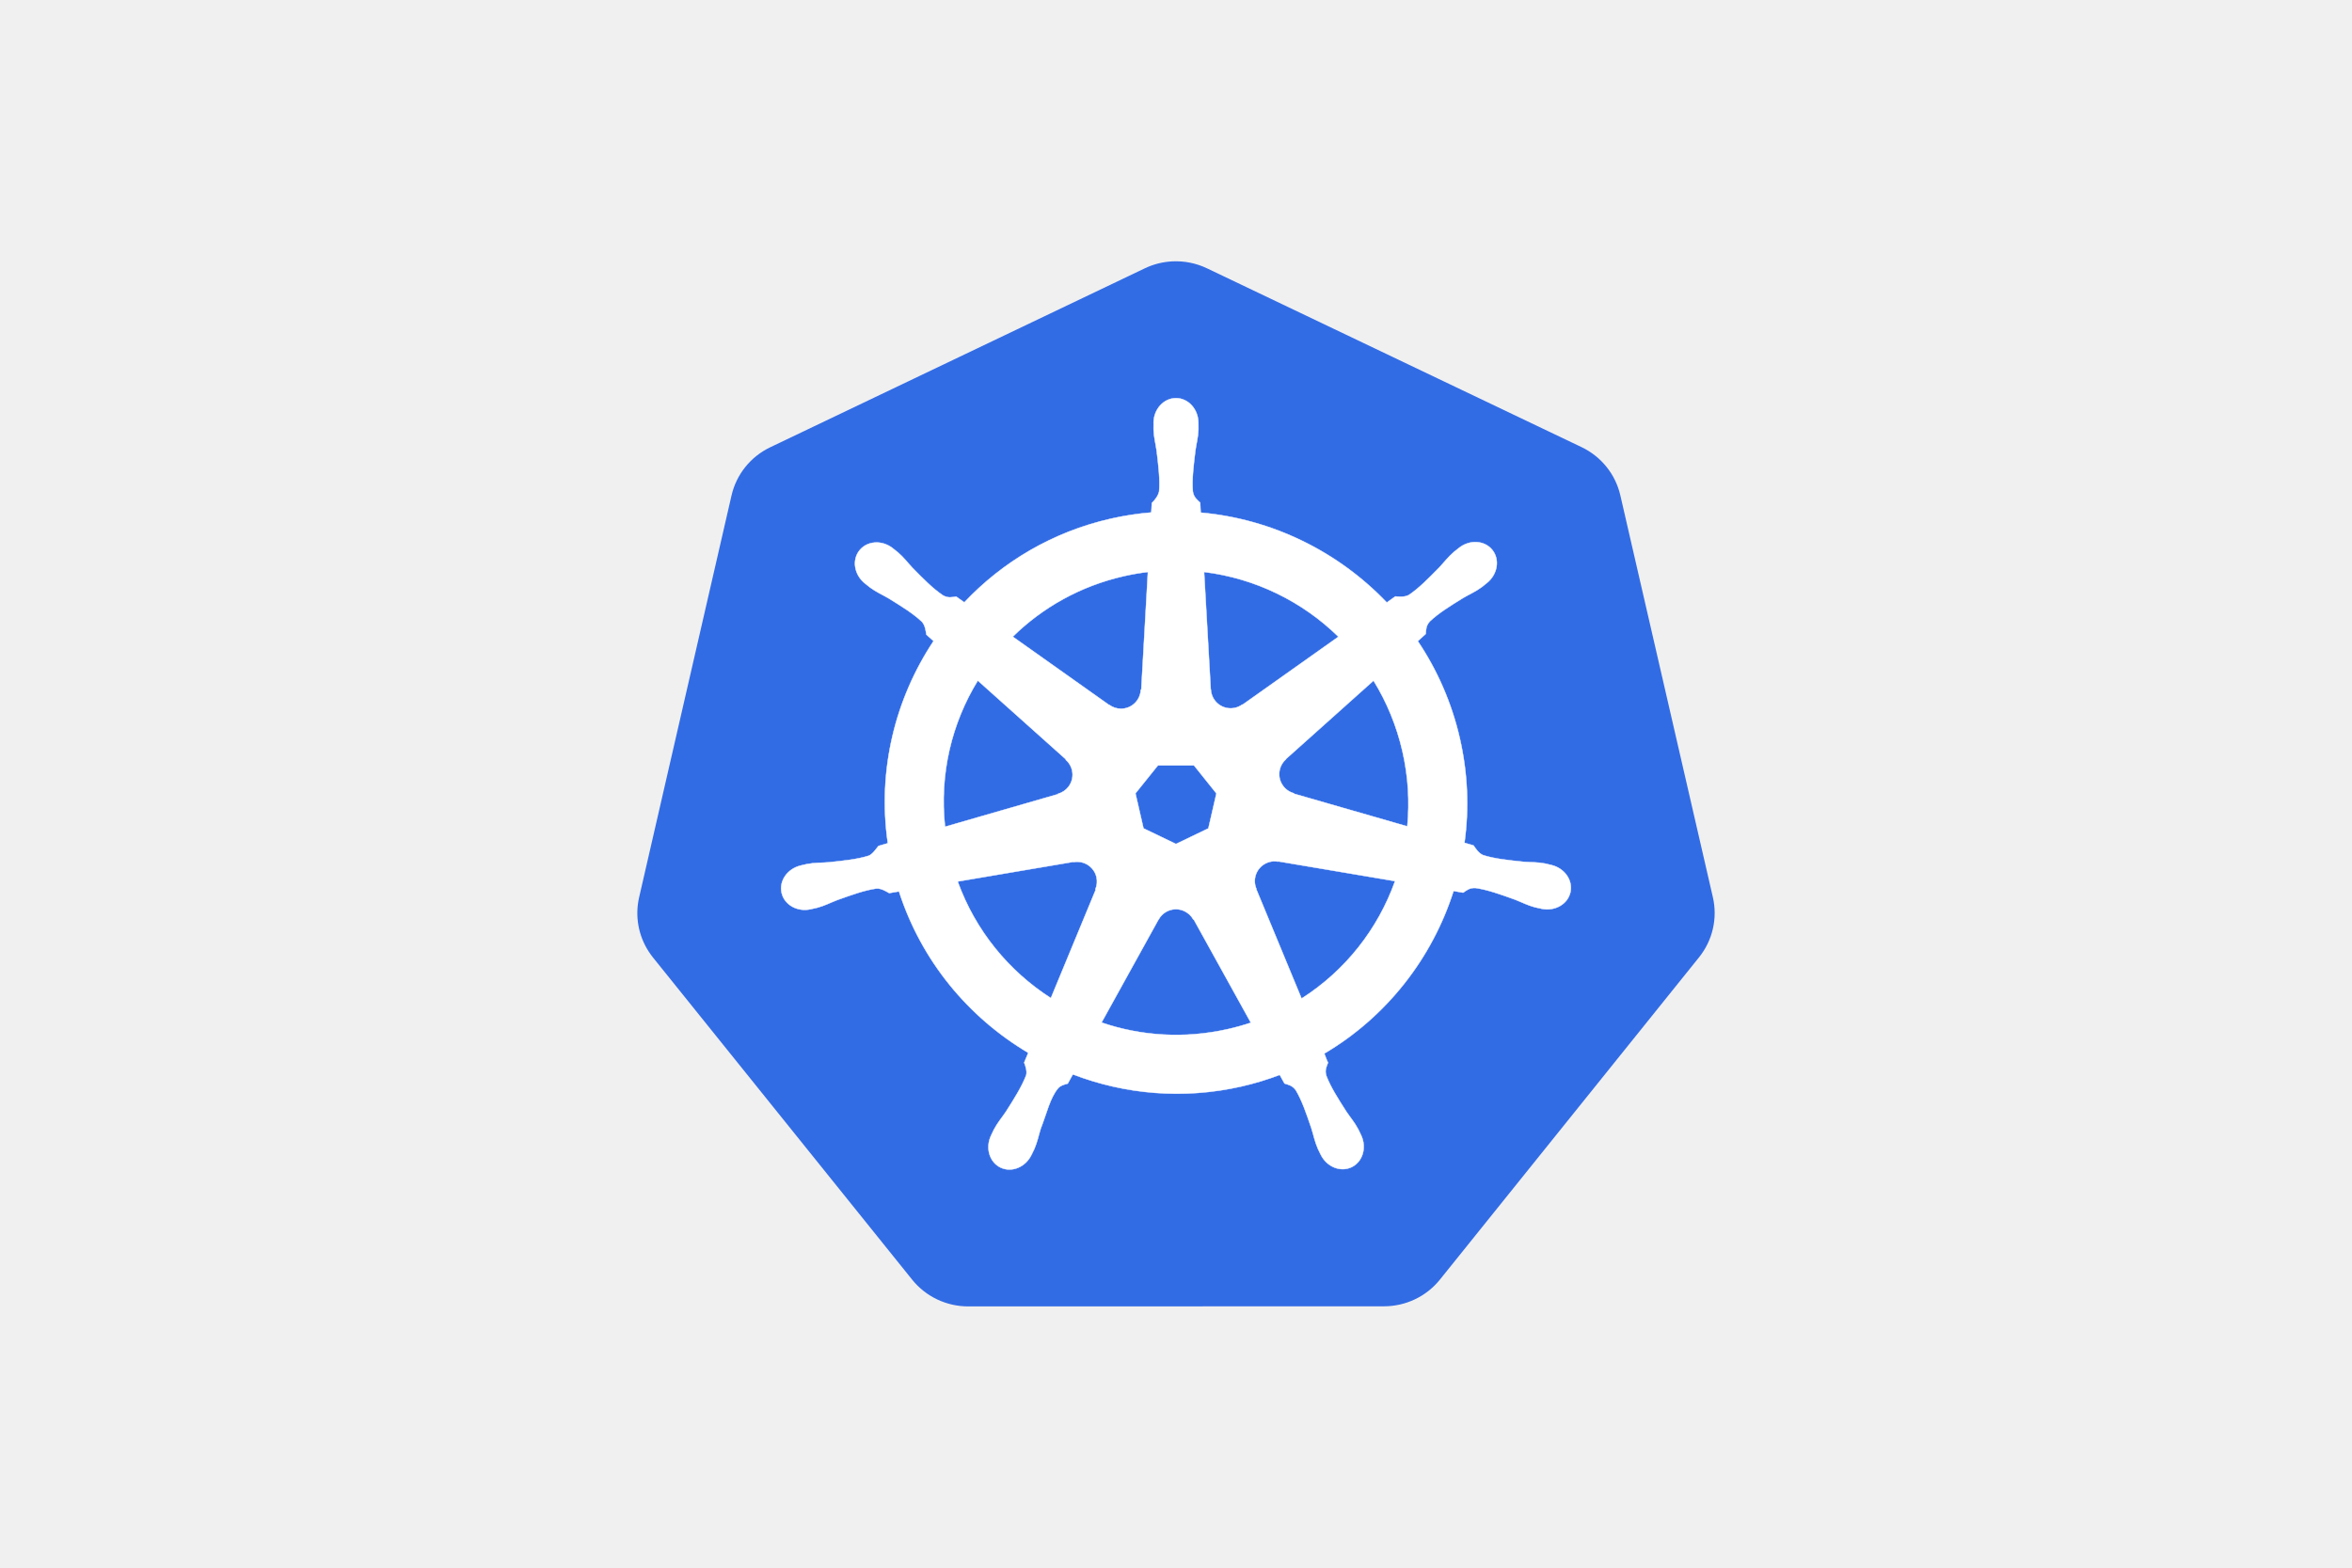
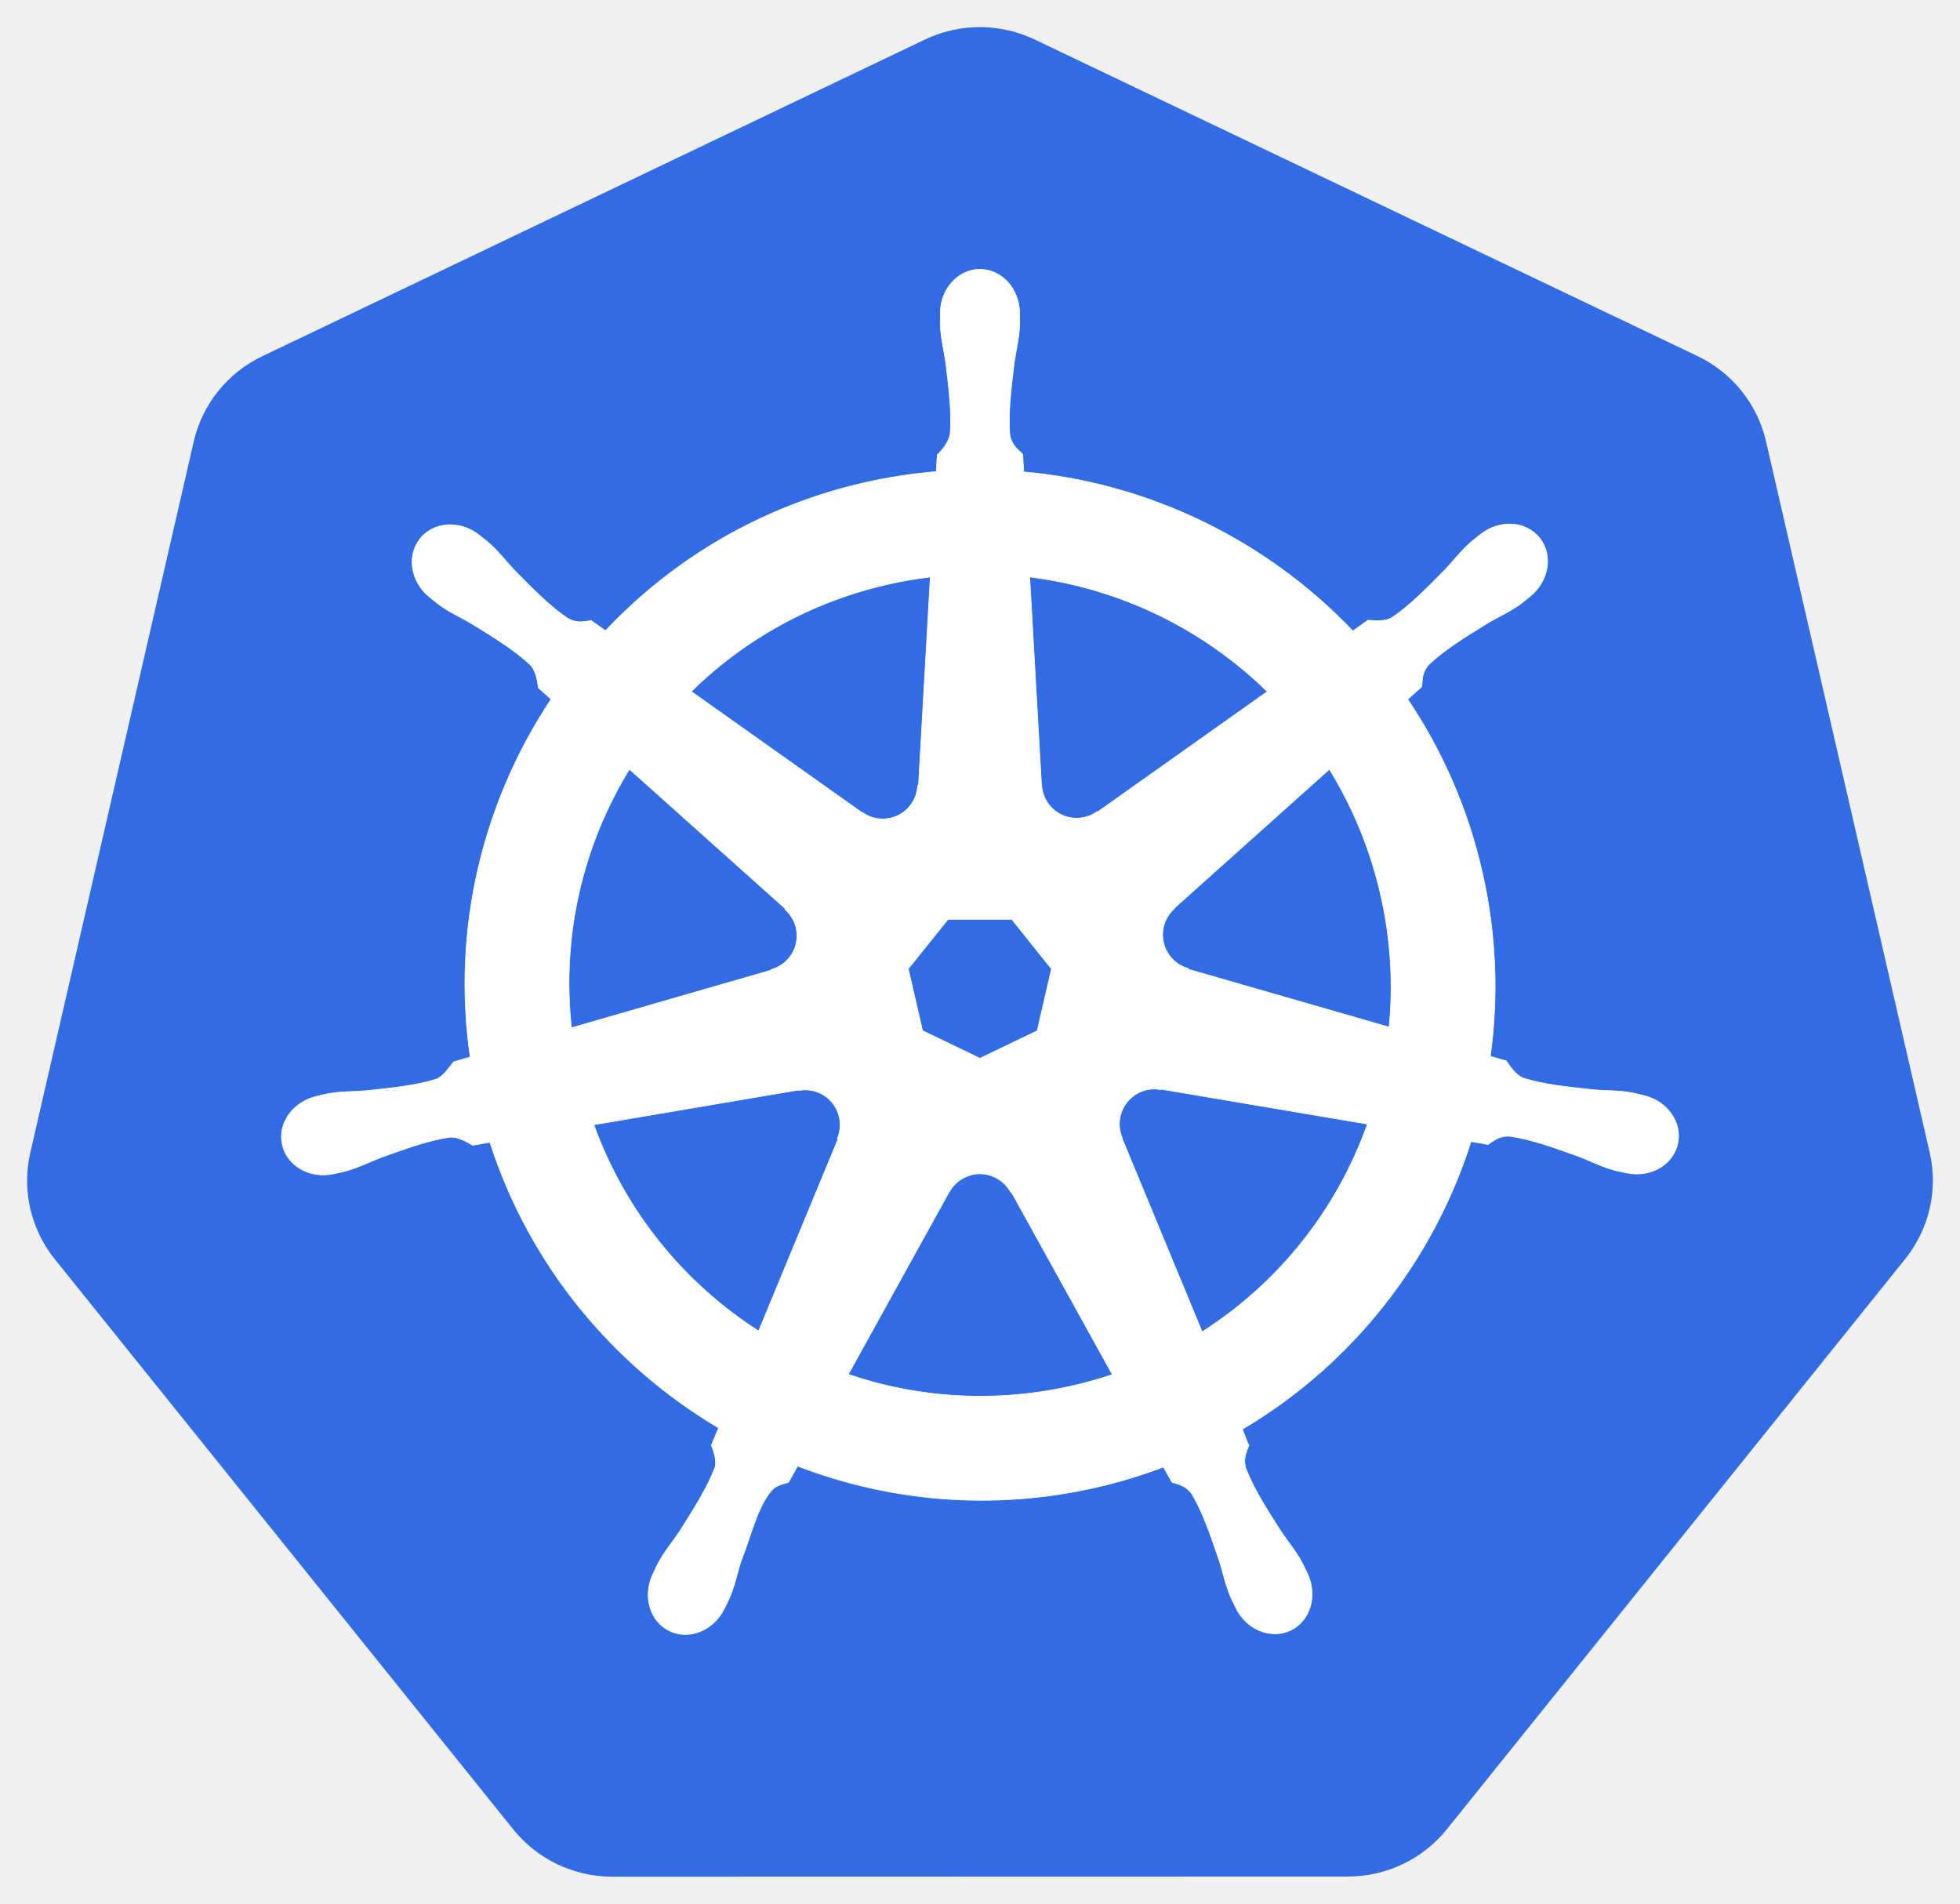
- <svg xmlns="http://www.w3.org/2000/svg" height="800" width="1200" viewBox="-105.427 -170.492 913.7 1022.949">
-   <path d="M348.987.06a46.725 46.342 0 00-17.907 4.531L86.737 121.341a46.725 46.342 0 00-25.282 31.438l-60.28 262.25a46.725 46.342 0 006.343 35.531 46.725 46.342 0 002.656 3.688L179.3 664.528a46.725 46.342 0 0036.531 17.438l271.22-.062a46.725 46.342 0 0036.53-17.406l169.063-210.313a46.725 46.342 0 009.031-39.219L641.3 152.716a46.725 46.342 0 00-25.281-31.437L371.643 4.59A46.725 46.342 0 00348.987.06z" fill="#326ce5" />
-   <path style="line-height:normal;-inkscape-font-specification:Sans;text-indent:0;text-align:start;text-decoration-line:none;text-transform:none;marker:none" d="M351.408 89.307c-8.077.001-14.626 7.276-14.625 16.25 0 .138.028.27.031.406-.012 1.22-.07 2.689-.031 3.75.192 5.176 1.32 9.138 2 13.907 1.23 10.206 2.26 18.667 1.625 26.531-.619 2.965-2.803 5.677-4.75 7.562l-.344 6.188a190.337 190.337 0 00-26.437 4.062c-37.975 8.623-70.67 28.184-95.563 54.594a245.167 245.167 0 01-5.281-3.75c-2.611.353-5.25 1.159-8.688-.844-6.545-4.405-12.506-10.486-19.719-17.812-3.305-3.504-5.698-6.841-9.625-10.219-.891-.767-2.252-1.804-3.25-2.594-3.07-2.447-6.69-3.724-10.187-3.843-4.496-.154-8.824 1.604-11.656 5.156-5.036 6.315-3.423 15.968 3.593 21.562.072.057.147.101.22.157.963.781 2.144 1.783 3.03 2.437 4.167 3.077 7.974 4.652 12.125 7.094 8.747 5.402 15.999 9.88 21.75 15.281 2.246 2.394 2.639 6.613 2.938 8.438l4.687 4.187c-25.093 37.764-36.706 84.41-29.843 131.938l-6.125 1.781c-1.615 2.085-3.896 5.365-6.282 6.344-7.525 2.37-15.994 3.24-26.218 4.312-4.8.4-8.942.161-14.032 1.125-1.12.212-2.68.619-3.906.906l-.125.032c-.067.015-.154.048-.219.062-8.62 2.083-14.157 10.006-12.375 17.813 1.784 7.808 10.204 12.556 18.875 10.687.063-.014.154-.017.22-.031.097-.022.183-.07.28-.094 1.21-.265 2.724-.56 3.782-.843 5.003-1.34 8.627-3.308 13.125-5.032 9.677-3.47 17.691-6.37 25.5-7.5 3.26-.255 6.697 2.012 8.406 2.969l6.375-1.094c14.67 45.483 45.414 82.245 84.344 105.313l-2.657 6.375c.958 2.475 2.014 5.824 1.3 8.27-2.838 7.36-7.7 15.13-13.237 23.792-2.68 4.002-5.425 7.108-7.844 11.688-.579 1.096-1.316 2.78-1.875 3.937-3.759 8.043-1.001 17.305 6.219 20.782 7.266 3.497 16.284-.192 20.187-8.25.006-.012.026-.02.032-.032.004-.009-.004-.022 0-.03.556-1.143 1.343-2.645 1.812-3.72 2.072-4.747 2.762-8.815 4.219-13.406 3.87-9.72 5.996-19.919 11.322-26.274 1.46-1.74 3.837-2.41 6.303-3.07l3.312-6c33.939 13.027 71.927 16.523 109.875 7.907a189.77 189.77 0 0025.094-7.563c.931 1.651 2.661 4.826 3.125 5.625 2.506.815 5.24 1.236 7.469 4.531 3.985 6.81 6.71 14.865 10.031 24.594 1.458 4.591 2.178 8.66 4.25 13.406.472 1.082 1.256 2.605 1.813 3.75 3.894 8.085 12.942 11.787 20.218 8.282 7.22-3.478 9.98-12.74 6.22-20.782-.56-1.158-1.328-2.841-1.907-3.937-2.42-4.58-5.163-7.655-7.844-11.656-5.537-8.662-10.13-15.858-12.969-23.22-1.187-3.796.2-6.157 1.125-8.624-.553-.635-1.738-4.22-2.437-5.906 40.457-23.889 70.298-62.022 84.312-106.063 1.893.298 5.182.88 6.25 1.094 2.2-1.45 4.222-3.344 8.188-3.031 7.808 1.129 15.823 4.03 25.5 7.5 4.498 1.723 8.122 3.723 13.125 5.062 1.057.283 2.572.547 3.781.813.097.023.183.071.281.093.066.015.157.017.22.032 8.672 1.866 17.093-2.88 18.874-10.688 1.78-7.807-3.754-15.732-12.375-17.812-1.254-.286-3.032-.77-4.25-1-5.089-.964-9.23-.727-14.031-1.125-10.225-1.072-18.694-1.943-26.219-4.313-3.068-1.19-5.25-4.841-6.312-6.344l-5.907-1.718c3.063-22.155 2.237-45.212-3.062-68.282-5.349-23.284-14.8-44.58-27.406-63.343 1.515-1.378 4.376-3.911 5.187-4.657.237-2.624.034-5.375 2.75-8.281 5.751-5.4 13.003-9.879 21.75-15.281 4.152-2.443 7.99-4.017 12.156-7.094.943-.696 2.23-1.798 3.22-2.594 7.014-5.596 8.63-15.248 3.593-21.562-5.037-6.314-14.797-6.91-21.813-1.313-.998.791-2.353 1.823-3.25 2.594-3.926 3.378-6.351 6.714-9.656 10.219-7.212 7.326-13.174 13.438-19.719 17.844-2.836 1.65-6.99 1.08-8.875.968l-5.562 3.969c-31.719-33.26-74.905-54.525-121.406-58.656-.13-1.949-.3-5.471-.344-6.532-1.904-1.821-4.203-3.376-4.781-7.312-.636-7.864.426-16.325 1.656-26.531.68-4.769 1.807-8.73 2-13.907.044-1.176-.026-2.884-.031-4.156-.001-8.974-6.548-16.25-14.625-16.25zm-18.313 113.438l-4.343 76.718-.313.157c-.291 6.863-5.94 12.343-12.875 12.343-2.84 0-5.463-.912-7.594-2.468l-.125.062-62.906-44.594c19.334-19.01 44.063-33.06 72.563-39.53a154.125 154.125 0 0115.593-2.688zm36.657 0c33.273 4.092 64.045 19.159 87.625 42.25l-62.5 44.312-.22-.093c-5.547 4.051-13.363 3.046-17.687-2.375a12.807 12.807 0 01-2.812-7.47l-.063-.03zM222.127 273.62l57.437 51.375-.062.312c5.184 4.507 5.948 12.328 1.625 17.75a12.892 12.892 0 01-6.688 4.406l-.062.25-73.625 21.25c-3.748-34.265 4.328-67.573 21.375-95.343zm258.156.03c8.534 13.833 14.996 29.283 18.844 46.032 3.8 16.548 4.754 33.067 3.187 49.031l-74-21.312-.062-.313c-6.627-1.81-10.7-8.551-9.157-15.312a12.786 12.786 0 014.094-6.844l-.031-.156 57.125-51.125zm-140.656 55.313h23.53l14.626 18.282-5.25 22.812-21.125 10.156-21.188-10.187-5.25-22.813zm75.437 62.563c1-.05 1.996.04 2.969.219l.125-.157 76.156 12.875c-11.145 31.314-32.473 58.44-60.969 76.594l-29.562-71.406.093-.125c-2.715-6.31.002-13.71 6.25-16.719 1.6-.77 3.271-1.197 4.938-1.281zm-127.906.312c5.811.082 11.024 4.116 12.375 10.032.632 2.77.324 5.513-.719 7.937l.219.281-29.25 70.688c-27.347-17.549-49.13-43.824-60.781-76.063l75.5-12.812.125.156c.844-.155 1.7-.23 2.53-.219zm63.781 30.97a12.764 12.764 0 016.031 1.28c2.56 1.233 4.537 3.174 5.782 5.5h.28l37.22 67.25a154.256 154.256 0 01-14.875 4.157c-28.465 6.463-56.84 4.504-82.532-4.25l37.125-67.125h.063a12.91 12.91 0 0110.906-6.813z" color="#000" font-weight="400" font-family="Sans" overflow="visible" fill="#fff" stroke="#fff" stroke-width=".25" />
+ <svg xmlns="http://www.w3.org/2000/svg" width="722.846" height="701.966">
+   <path d="M365.313 184.813a46.725 46.342 0 0 0-17.907 4.53l-244.343 116.75a46.725 46.342 0 0 0-25.282 31.438L17.5 599.781a46.725 46.342 0 0 0 6.344 35.532A46.725 46.342 0 0 0 26.5 639l169.125 210.281a46.725 46.342 0 0 0 36.531 17.438l271.219-.063a46.725 46.342 0 0 0 36.531-17.406L708.97 638.938a46.725 46.342 0 0 0 9.031-39.22l-60.375-262.25a46.725 46.342 0 0 0-25.281-31.437L387.969 189.344a46.725 46.342 0 0 0-22.656-4.531z" style="fill:#326ce5;fill-opacity:1;stroke:#fff;stroke-width:0;stroke-miterlimit:4;stroke-opacity:1;stroke-dasharray:none" transform="translate(-6.326 -174.752)" />
+   <path d="M367.734 274.06c-8.077 0-14.626 7.276-14.625 16.25 0 .137.028.269.03.406-.011 1.22-.07 2.688-.03 3.75.192 5.176 1.32 9.137 2 13.906 1.23 10.207 2.26 18.667 1.625 26.531-.619 2.966-2.803 5.678-4.75 7.563l-.344 6.187a190 190 0 0 0-26.438 4.063c-37.974 8.622-70.67 28.183-95.562 54.594a245 245 0 0 1-5.281-3.75c-2.612.352-5.25 1.158-8.688-.844-6.545-4.406-12.506-10.487-19.719-17.813-3.305-3.504-5.698-6.84-9.625-10.218-.891-.767-2.252-1.805-3.25-2.594-3.07-2.448-6.69-3.724-10.187-3.844-4.496-.154-8.824 1.604-11.656 5.156-5.036 6.316-3.424 15.968 3.593 21.563.072.057.147.1.22.156.963.782 2.144 1.783 3.03 2.438 4.167 3.076 7.974 4.651 12.125 7.093 8.747 5.402 15.999 9.881 21.75 15.282 2.246 2.394 2.639 6.613 2.938 8.437l4.687 4.188c-25.093 37.763-36.706 84.41-29.843 131.937l-6.125 1.781c-1.615 2.085-3.896 5.365-6.282 6.344-7.525 2.37-15.994 3.24-26.218 4.313-4.8.399-8.943.16-14.032 1.125-1.12.212-2.68.618-3.906.906l-.125.031c-.067.016-.154.048-.219.063-8.62 2.082-14.157 10.006-12.375 17.812 1.784 7.808 10.204 12.557 18.875 10.688.063-.015.154-.017.22-.032.097-.022.183-.07.28-.093 1.21-.266 2.724-.56 3.782-.844 5.003-1.34 8.627-3.308 13.125-5.031 9.677-3.471 17.691-6.37 25.5-7.5 3.26-.256 6.697 2.012 8.406 2.968l6.375-1.093c14.67 45.482 45.414 82.245 84.344 105.312l-2.657 6.375c.958 2.476 2.014 5.825 1.3 8.27-2.838 7.36-7.7 15.13-13.237 23.793-2.681 4.002-5.425 7.107-7.844 11.687-.579 1.096-1.316 2.78-1.875 3.938-3.759 8.042-1.002 17.305 6.219 20.78 7.266 3.499 16.284-.19 20.187-8.25.006-.01.026-.019.032-.03.004-.01-.004-.023 0-.031.555-1.143 1.343-2.645 1.812-3.72 2.072-4.746 2.762-8.814 4.219-13.405 3.87-9.72 5.995-19.92 11.322-26.275 1.46-1.74 3.837-2.41 6.303-3.07l3.312-6c33.939 13.028 71.927 16.523 109.875 7.907a190 190 0 0 0 25.094-7.562c.931 1.65 2.661 4.825 3.125 5.625 2.506.815 5.24 1.236 7.469 4.53 3.985 6.81 6.71 14.865 10.031 24.595 1.457 4.59 2.178 8.659 4.25 13.406.472 1.082 1.256 2.605 1.813 3.75 3.894 8.085 12.942 11.786 20.218 8.281 7.22-3.478 9.98-12.74 6.22-20.781-.56-1.158-1.328-2.842-1.907-3.938-2.42-4.58-5.163-7.654-7.844-11.656-5.537-8.662-10.13-15.858-12.969-23.219-1.187-3.796.2-6.157 1.125-8.625-.553-.634-1.738-4.22-2.437-5.906 40.457-23.888 70.298-62.021 84.312-106.062 1.893.297 5.182.879 6.25 1.093 2.2-1.45 4.222-3.343 8.188-3.031 7.808 1.13 15.823 4.03 25.5 7.5 4.498 1.723 8.121 3.723 13.125 5.063 1.057.283 2.572.547 3.781.812.097.024.183.071.281.094.066.014.156.017.22.03 8.671 1.868 17.093-2.878 18.874-10.687 1.78-7.807-3.754-15.732-12.375-17.812-1.254-.285-3.032-.77-4.25-1-5.09-.964-9.23-.726-14.031-1.125-10.225-1.071-18.694-1.943-26.219-4.313-3.068-1.19-5.251-4.84-6.312-6.343l-5.907-1.72c3.063-22.154 2.237-45.21-3.062-68.28-5.349-23.285-14.8-44.581-27.406-63.344 1.515-1.377 4.376-3.911 5.187-4.656.237-2.625.033-5.376 2.75-8.282 5.751-5.4 13.003-9.879 21.75-15.28 4.152-2.443 7.99-4.018 12.156-7.095.943-.695 2.23-1.797 3.219-2.593 7.015-5.597 8.63-15.249 3.594-21.563s-14.797-6.909-21.813-1.312c-.998.79-2.353 1.822-3.25 2.593-3.926 3.378-6.351 6.715-9.656 10.22-7.212 7.325-13.174 13.437-19.719 17.843-2.836 1.651-6.99 1.08-8.875.969l-5.562 3.968c-31.72-33.26-74.905-54.525-121.406-58.656-.13-1.949-.3-5.471-.344-6.531-1.904-1.822-4.204-3.377-4.781-7.313-.637-7.864.426-16.324 1.656-26.53.679-4.77 1.807-8.731 2-13.907.044-1.177-.027-2.884-.031-4.156-.001-8.974-6.548-16.251-14.625-16.25zM349.42 387.497l-4.344 76.719-.312.156c-.291 6.863-5.94 12.344-12.875 12.344-2.84 0-5.463-.912-7.594-2.469l-.125.063-62.906-44.594c19.334-19.011 44.063-33.06 72.562-39.531a154 154 0 0 1 15.594-2.688zm36.656 0c33.274 4.092 64.045 19.159 87.625 42.25l-62.5 44.313-.218-.094c-5.548 4.052-13.364 3.046-17.688-2.375a12.8 12.8 0 0 1-2.812-7.469l-.063-.031zm-147.625 70.875 57.438 51.375-.063.313c5.185 4.507 5.95 12.328 1.625 17.75a12.9 12.9 0 0 1-6.687 4.406l-.063.25-73.625 21.25c-3.747-34.265 4.329-67.574 21.375-95.344zm258.157.031c8.534 13.833 14.996 29.282 18.843 46.032 3.801 16.548 4.755 33.067 3.188 49.03l-74-21.312-.063-.312c-6.626-1.811-10.699-8.552-9.156-15.313a12.8 12.8 0 0 1 4.094-6.843l-.031-.157zm-140.657 55.313h23.532l14.625 18.281-5.25 22.813-21.125 10.156-21.188-10.188-5.25-22.812zm75.438 62.562c1-.05 1.995.04 2.969.22l.125-.157 76.156 12.875c-11.146 31.313-32.473 58.44-60.969 76.594l-29.562-71.407.093-.125c-2.715-6.31.002-13.71 6.25-16.718 1.6-.77 3.271-1.197 4.938-1.282zm-127.906.313c5.811.081 11.024 4.115 12.375 10.031.632 2.77.324 5.514-.72 7.938l.22.28-29.25 70.688c-27.347-17.548-49.13-43.824-60.782-76.062l75.5-12.813.125.157c.845-.156 1.701-.23 2.532-.22zm63.78 30.969a12.76 12.76 0 0 1 6.032 1.28c2.56 1.233 4.537 3.174 5.781 5.5h.282l37.218 67.25a154 154 0 0 1-14.875 4.157c-28.464 6.463-56.838 4.505-82.53-4.25l37.124-67.125h.063a12.91 12.91 0 0 1 10.906-6.812z" style="font-size:medium;font-style:normal;font-variant:normal;font-weight:400;font-stretch:normal;text-indent:0;text-align:start;text-decoration:none;line-height:normal;letter-spacing:normal;word-spacing:normal;text-transform:none;direction:ltr;block-progression:tb;writing-mode:lr-tb;text-anchor:start;baseline-shift:baseline;color:#000;fill:#fff;fill-opacity:1;stroke:#fff;stroke-width:.25;stroke-miterlimit:4;stroke-opacity:1;stroke-dasharray:none;marker:none;visibility:visible;display:inline;overflow:visible;font-family:Sans;-inkscape-font-specification:Sans" transform="translate(-6.326 -174.752)" />
</svg>
